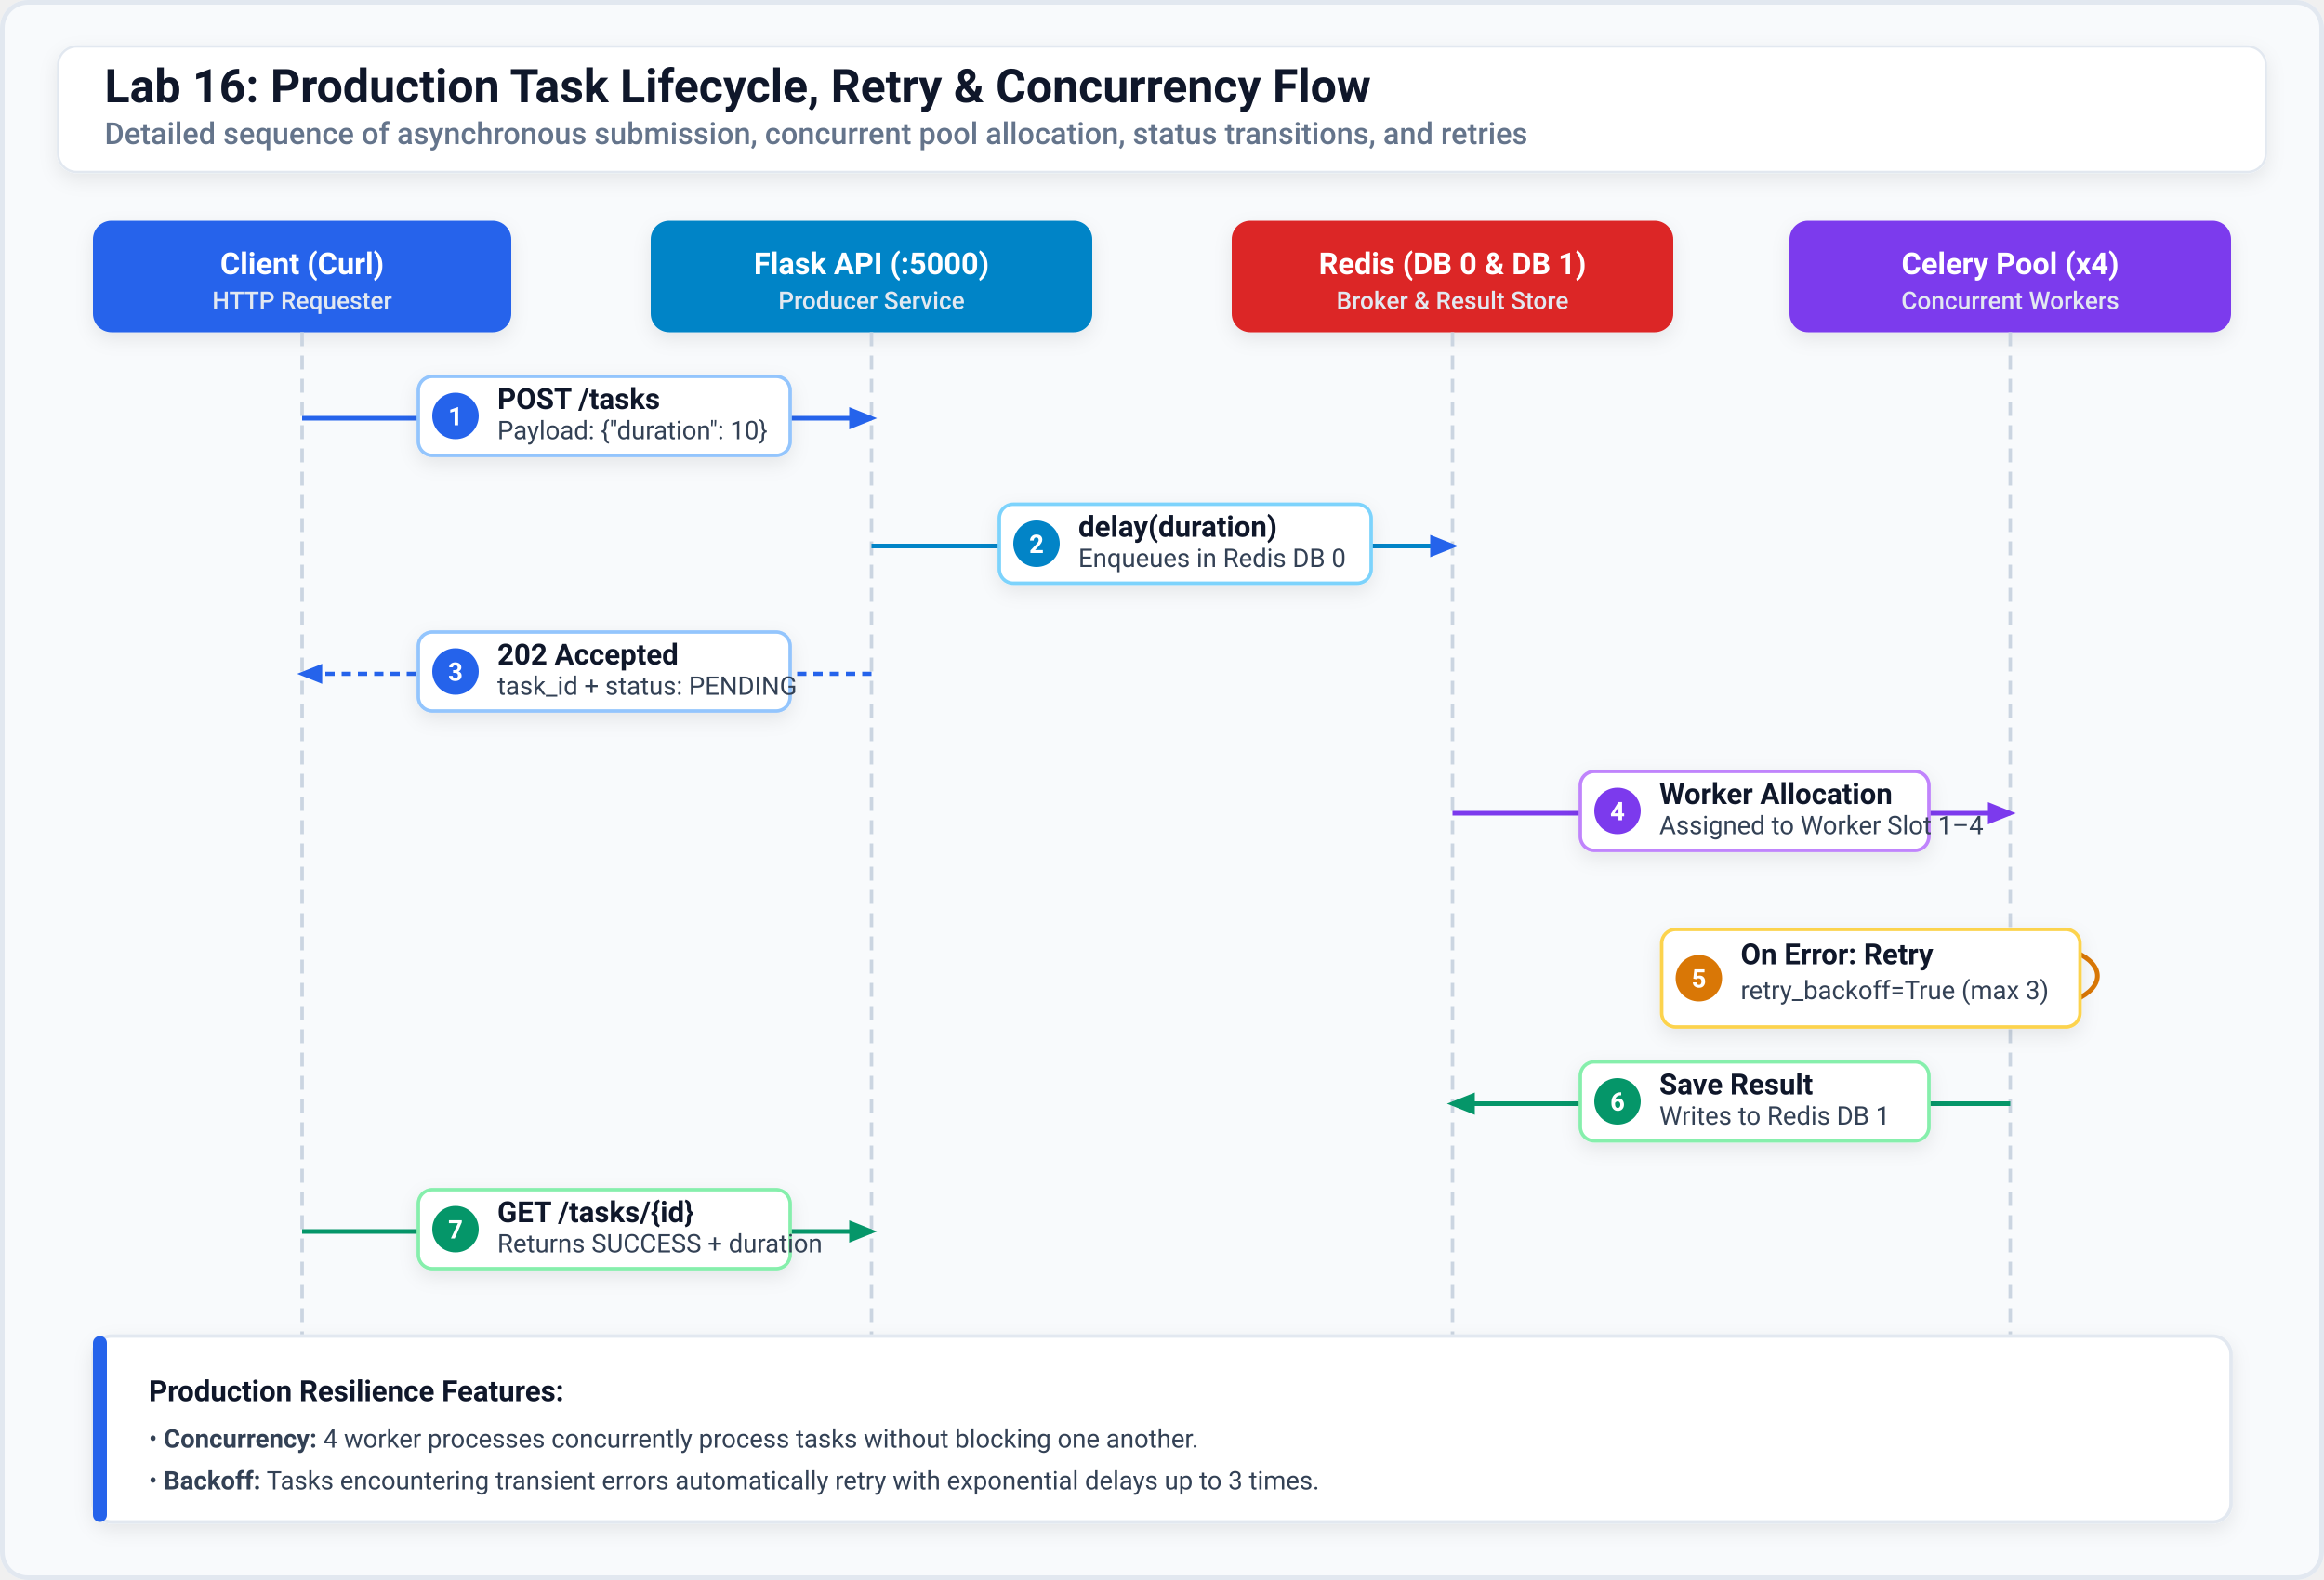
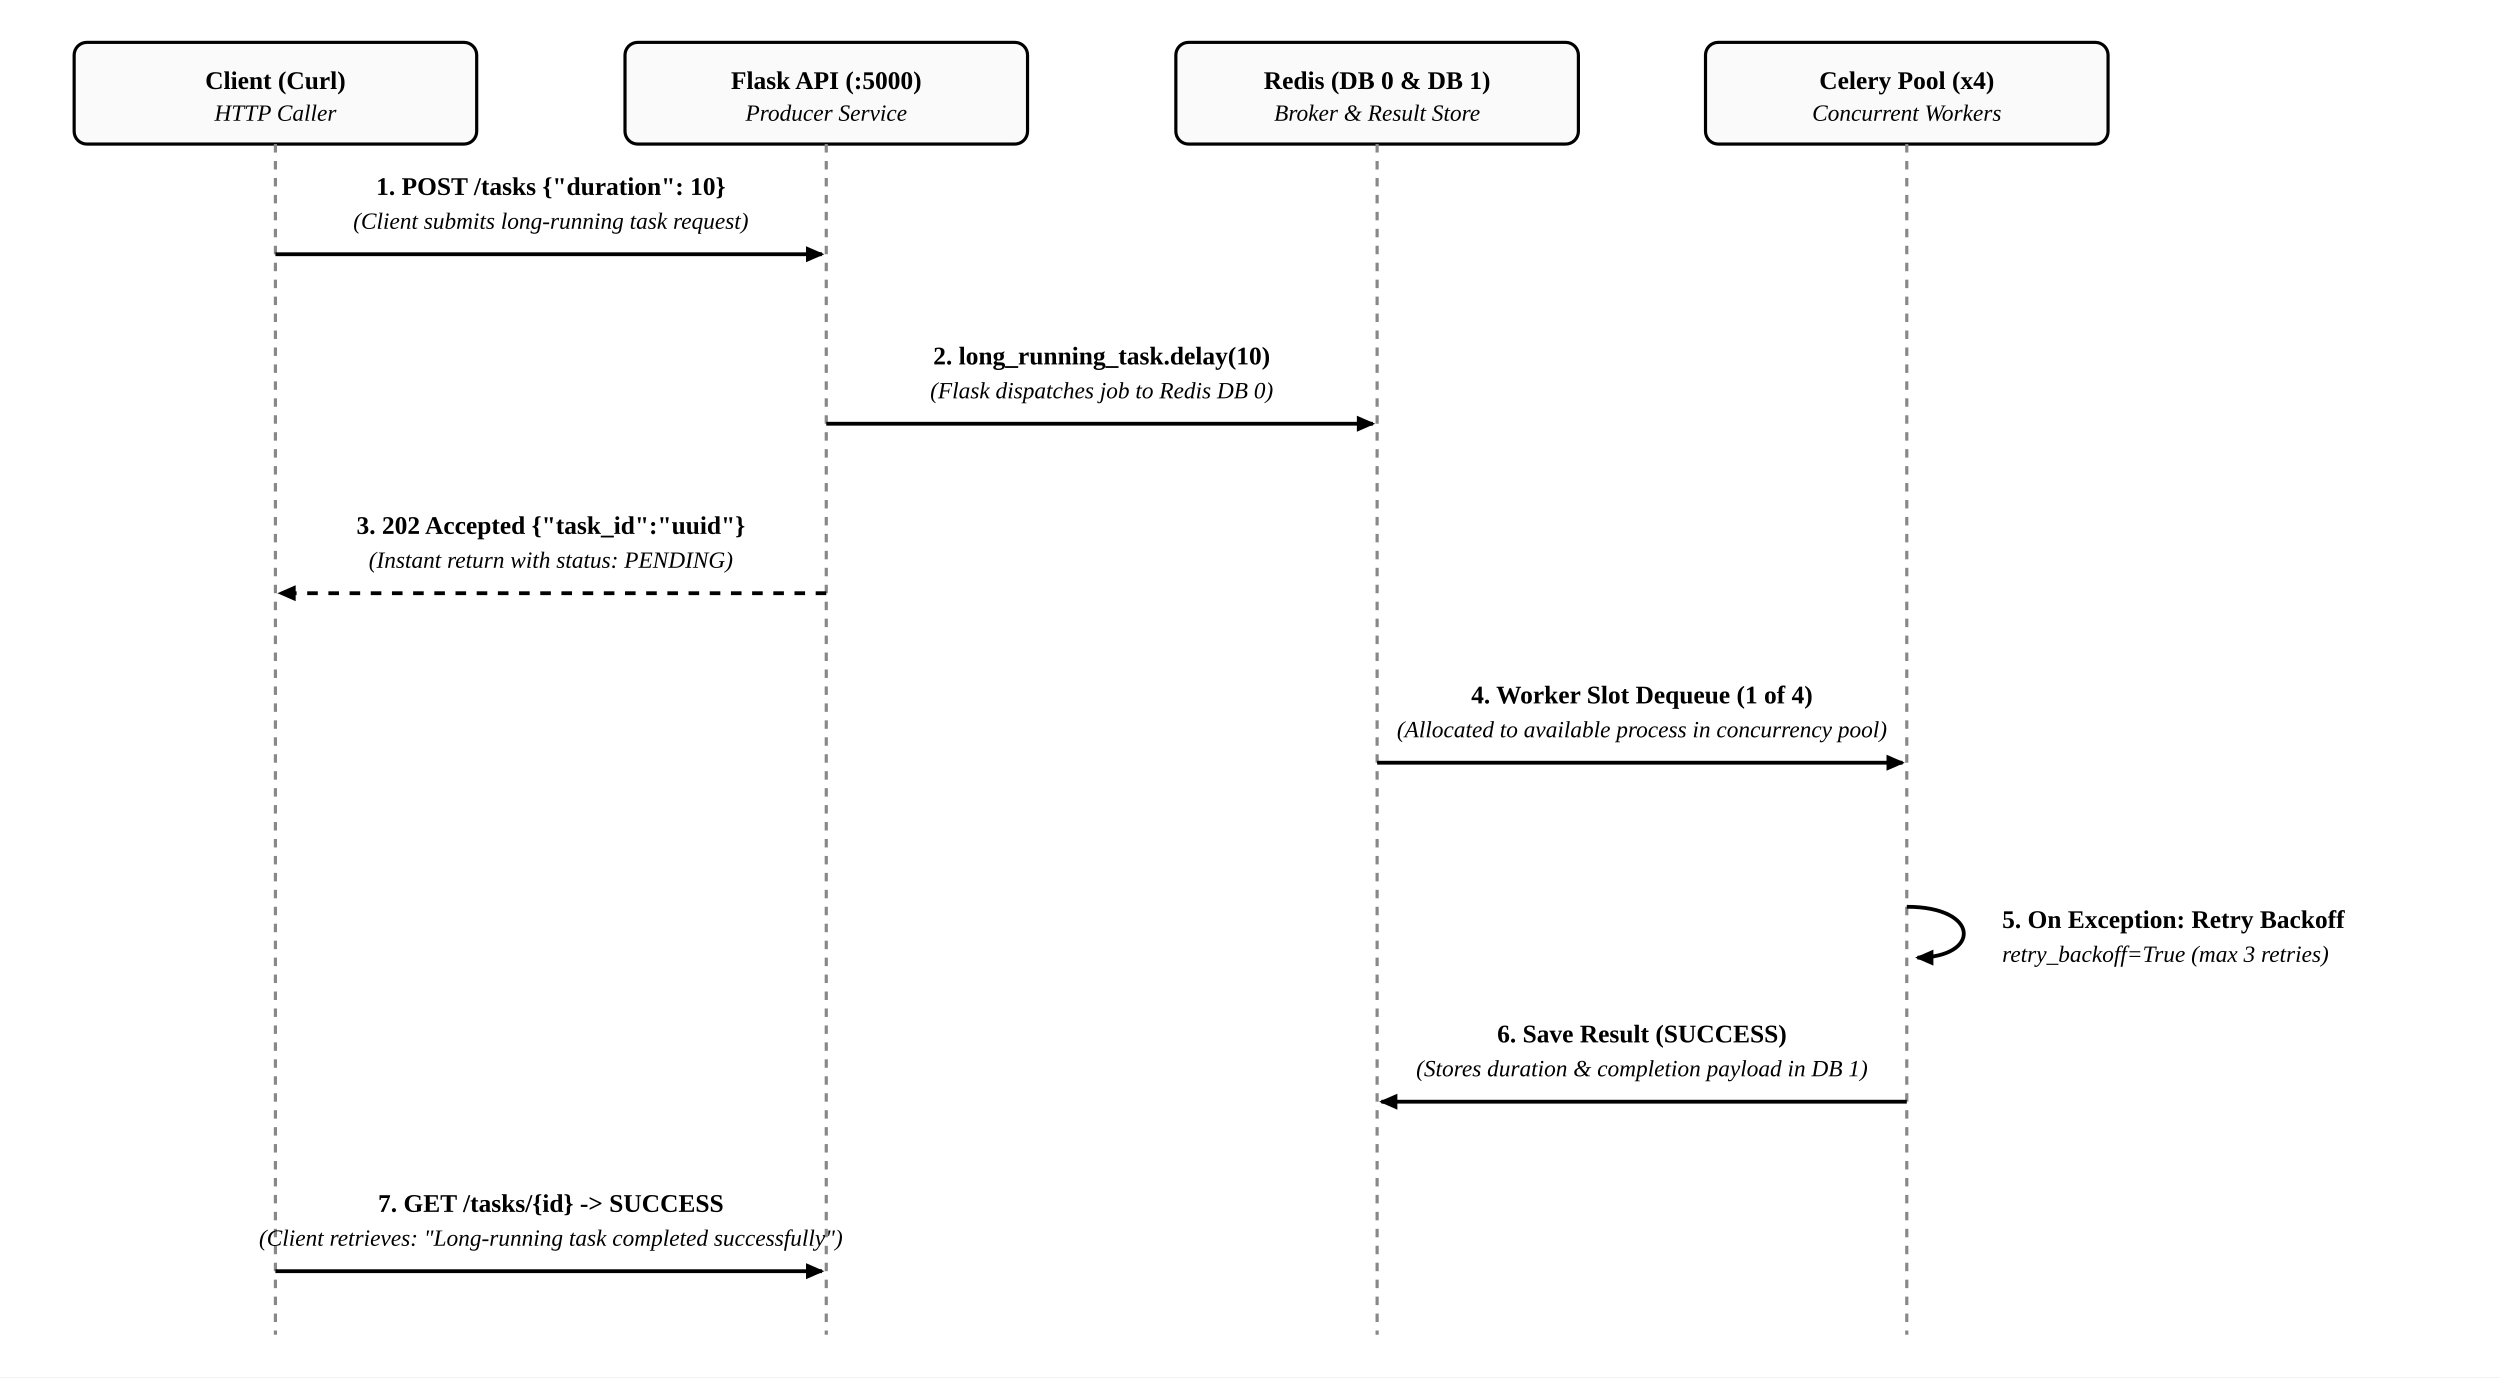
- <svg xmlns="http://www.w3.org/2000/svg" viewBox="0 0 1000 680" width="100%" height="100%">
+ <svg xmlns="http://www.w3.org/2000/svg" viewBox="0 0 1180 650" width="1180" height="650">
  <defs>
    <style>
-       .font-sans { font-family: -apple-system, BlinkMacSystemFont, "Segoe UI", Roboto, Helvetica, Arial, sans-serif; }
-       .title { font-size: 20px; font-weight: 700; fill: #0f172a; }
-       .subtitle { font-size: 13px; font-weight: 500; fill: #64748b; }
-       .actor-title { font-size: 13px; font-weight: 700; fill: #ffffff; }
-       .actor-sub { font-size: 10.5px; font-weight: 500; fill: #e2e8f0; }
-       .step-num { font-size: 11px; font-weight: 700; fill: #ffffff; }
-       .step-title { font-size: 12.5px; font-weight: 700; fill: #0f172a; }
-       .step-desc { font-size: 11px; font-weight: 400; fill: #334155; }
-       .lifeline { stroke: #cbd5e1; stroke-width: 1.5; stroke-dasharray: 6 4; }
+       text {
+         font-family: "Times New Roman", Times, "Liberation Serif", serif;
+         fill: #000000;
+       }
+       .title-text {
+         font-size: 15px;
+         font-weight: bold;
+         fill: #000000;
+       }
+       .subtitle-text {
+         font-size: 11px;
+         font-style: italic;
+         fill: #000000;
+       }
+       .section-heading {
+         font-size: 12px;
+         font-weight: bold;
+         fill: #000000;
+       }
+       .code-font {
+         font-family: "Times New Roman", Times, "Liberation Serif", serif;
+         font-size: 11px;
+         fill: #000000;
+       }
+       .body-text {
+         font-size: 11px;
+         fill: #000000;
+       }
+       .arrow-label {
+         font-size: 11px;
+         font-weight: bold;
+         fill: #000000;
+       }
+       .arrow-sub {
+         font-size: 10px;
+         font-style: italic;
+         fill: #000000;
+       }
+       .flow-step-title {
+         font-size: 12px;
+         font-weight: bold;
+         fill: #000000;
+       }
+       .flow-step-sub {
+         font-size: 11px;
+         font-style: italic;
+         fill: #000000;
+       }
    </style>
-     <filter id="shadow" x="-5%" y="-5%" width="110%" height="110%" filterUnits="userSpaceOnUse">
-       <feDropShadow dx="0" dy="3" stdDeviation="4" flood-color="#0f172a" flood-opacity="0.08" />
-     </filter>
-     <marker id="arr-blue" viewBox="0 0 10 10" refX="8" refY="5" markerWidth="6" markerHeight="6" orient="auto-start-reverse">
-       <path d="M 0 1 L 10 5 L 0 9 z" fill="#2563eb" />
-     </marker>
-     <marker id="arr-purple" viewBox="0 0 10 10" refX="8" refY="5" markerWidth="6" markerHeight="6" orient="auto-start-reverse">
-       <path d="M 0 1 L 10 5 L 0 9 z" fill="#7c3aed" />
-     </marker>
-     <marker id="arr-green" viewBox="0 0 10 10" refX="8" refY="5" markerWidth="6" markerHeight="6" orient="auto-start-reverse">
-       <path d="M 0 1 L 10 5 L 0 9 z" fill="#059669" />
-     </marker>
-     <marker id="arr-amber" viewBox="0 0 10 10" refX="8" refY="5" markerWidth="6" markerHeight="6" orient="auto-start-reverse">
-       <path d="M 0 1 L 10 5 L 0 9 z" fill="#d97706" />
+     <marker id="arr-black" viewBox="0 0 10 10" refX="7" refY="5" markerWidth="6" markerHeight="6" orient="auto-start-reverse">
+       <path d="M 0 1.5 L 8 5 L 0 8.5 z" fill="#000000" />
    </marker>
  </defs>
-   <rect width="1000" height="680" fill="#f8fafc" rx="12" />
-   <rect x="1" y="1" width="998" height="678" fill="none" stroke="#e2e8f0" stroke-width="2" rx="11" />
-   <rect x="25" y="20" width="950" height="54" rx="8" fill="#ffffff" stroke="#e2e8f0" stroke-width="1" filter="url(#shadow)" />
-   <text x="45" y="44" class="font-sans title">Lab 16: Production Task Lifecycle, Retry &amp; Concurrency Flow</text>
-   <text x="45" y="62" class="font-sans subtitle">Detailed sequence of asynchronous submission, concurrent pool allocation, status transitions, and retries</text>
-   <g transform="translate(40, 95)">
-     <rect width="180" height="48" rx="8" fill="#2563eb" filter="url(#shadow)" />
-     <text x="90" y="23" text-anchor="middle" class="font-sans actor-title">Client (Curl)</text>
-     <text x="90" y="38" text-anchor="middle" class="font-sans actor-sub">HTTP Requester</text>
-     <line x1="90" y1="48" x2="90" y2="550" class="lifeline" />
-   </g>
-   <g transform="translate(280, 95)">
-     <rect width="190" height="48" rx="8" fill="#0284c7" filter="url(#shadow)" />
-     <text x="95" y="23" text-anchor="middle" class="font-sans actor-title">Flask API (:5000)</text>
-     <text x="95" y="38" text-anchor="middle" class="font-sans actor-sub">Producer Service</text>
-     <line x1="95" y1="48" x2="95" y2="550" class="lifeline" />
-   </g>
-   <g transform="translate(530, 95)">
-     <rect width="190" height="48" rx="8" fill="#dc2626" filter="url(#shadow)" />
-     <text x="95" y="23" text-anchor="middle" class="font-sans actor-title">Redis (DB 0 &amp; DB 1)</text>
-     <text x="95" y="38" text-anchor="middle" class="font-sans actor-sub">Broker &amp; Result Store</text>
-     <line x1="95" y1="48" x2="95" y2="550" class="lifeline" />
-   </g>
-   <g transform="translate(770, 95)">
-     <rect width="190" height="48" rx="8" fill="#7c3aed" filter="url(#shadow)" />
-     <text x="95" y="23" text-anchor="middle" class="font-sans actor-title">Celery Pool (x4)</text>
-     <text x="95" y="38" text-anchor="middle" class="font-sans actor-sub">Concurrent Workers</text>
-     <line x1="95" y1="48" x2="95" y2="550" class="lifeline" />
-   </g>
-   <g transform="translate(0, 160)">
-     <line x1="130" y1="20" x2="375" y2="20" stroke="#2563eb" stroke-width="2" marker-end="url(#arr-blue)" />
-     <rect x="180" y="2" width="160" height="34" rx="6" fill="#ffffff" stroke="#93c5fd" stroke-width="1.5" filter="url(#shadow)" />
-     <circle cx="196" cy="19" r="10" fill="#2563eb" />
-     <text x="196" y="23" text-anchor="middle" class="font-sans step-num">1</text>
-     <text x="214" y="16" class="font-sans step-title" fill="#1e40af">POST /tasks</text>
-     <text x="214" y="29" class="font-sans step-desc">Payload: {"duration": 10}</text>
-   </g>
-   <g transform="translate(0, 215)">
-     <line x1="375" y1="20" x2="625" y2="20" stroke="#0284c7" stroke-width="2" marker-end="url(#arr-blue)" />
-     <rect x="430" y="2" width="160" height="34" rx="6" fill="#ffffff" stroke="#7dd3fc" stroke-width="1.5" filter="url(#shadow)" />
-     <circle cx="446" cy="19" r="10" fill="#0284c7" />
-     <text x="446" y="23" text-anchor="middle" class="font-sans step-num">2</text>
-     <text x="464" y="16" class="font-sans step-title" fill="#0369a1">delay(duration)</text>
-     <text x="464" y="29" class="font-sans step-desc">Enqueues in Redis DB 0</text>
-   </g>
-   <g transform="translate(0, 270)">
-     <line x1="375" y1="20" x2="130" y2="20" stroke="#2563eb" stroke-width="1.8" stroke-dasharray="4 3" marker-end="url(#arr-blue)" />
-     <rect x="180" y="2" width="160" height="34" rx="6" fill="#ffffff" stroke="#93c5fd" stroke-width="1.5" filter="url(#shadow)" />
-     <circle cx="196" cy="19" r="10" fill="#2563eb" />
-     <text x="196" y="23" text-anchor="middle" class="font-sans step-num">3</text>
-     <text x="214" y="16" class="font-sans step-title" fill="#1e40af">202 Accepted</text>
-     <text x="214" y="29" class="font-sans step-desc">task_id + status: PENDING</text>
-   </g>
-   <g transform="translate(0, 330)">
-     <line x1="625" y1="20" x2="865" y2="20" stroke="#7c3aed" stroke-width="2" marker-end="url(#arr-purple)" />
-     <rect x="680" y="2" width="150" height="34" rx="6" fill="#ffffff" stroke="#c084fc" stroke-width="1.5" filter="url(#shadow)" />
-     <circle cx="696" cy="19" r="10" fill="#7c3aed" />
-     <text x="696" y="23" text-anchor="middle" class="font-sans step-num">4</text>
-     <text x="714" y="16" class="font-sans step-title" fill="#581c87">Worker Allocation</text>
-     <text x="714" y="29" class="font-sans step-desc">Assigned to Worker Slot 1–4</text>
-   </g>
-   <g transform="translate(0, 390)">
-     <path d="M 865 15 C 915 15, 915 45, 865 45" fill="none" stroke="#d97706" stroke-width="2" marker-end="url(#arr-amber)" />
-     <rect x="715" y="10" width="180" height="42" rx="6" fill="#ffffff" stroke="#fcd34d" stroke-width="1.5" filter="url(#shadow)" />
-     <circle cx="731" cy="31" r="10" fill="#d97706" />
-     <text x="731" y="35" text-anchor="middle" class="font-sans step-num">5</text>
-     <text x="749" y="25" class="font-sans step-title" fill="#92400e">On Error: Retry</text>
-     <text x="749" y="40" class="font-sans step-desc">retry_backoff=True (max 3)</text>
-   </g>
-   <g transform="translate(0, 455)">
-     <line x1="865" y1="20" x2="625" y2="20" stroke="#059669" stroke-width="2" marker-end="url(#arr-green)" />
-     <rect x="680" y="2" width="150" height="34" rx="6" fill="#ffffff" stroke="#86efac" stroke-width="1.5" filter="url(#shadow)" />
-     <circle cx="696" cy="19" r="10" fill="#059669" />
-     <text x="696" y="23" text-anchor="middle" class="font-sans step-num">6</text>
-     <text x="714" y="16" class="font-sans step-title" fill="#065f46">Save Result</text>
-     <text x="714" y="29" class="font-sans step-desc">Writes to Redis DB 1</text>
-   </g>
-   <g transform="translate(0, 510)">
-     <line x1="130" y1="20" x2="375" y2="20" stroke="#059669" stroke-width="2" marker-end="url(#arr-green)" />
-     <rect x="180" y="2" width="160" height="34" rx="6" fill="#ffffff" stroke="#86efac" stroke-width="1.5" filter="url(#shadow)" />
-     <circle cx="196" cy="19" r="10" fill="#059669" />
-     <text x="196" y="23" text-anchor="middle" class="font-sans step-num">7</text>
-     <text x="214" y="16" class="font-sans step-title" fill="#065f46">GET /tasks/{id}</text>
-     <text x="214" y="29" class="font-sans step-desc">Returns SUCCESS + duration</text>
-   </g>
-   <g transform="translate(40, 575)">
-     <rect width="920" height="80" rx="8" fill="#ffffff" stroke="#e2e8f0" stroke-width="1.5" filter="url(#shadow)" />
-     <rect width="6" height="80" rx="3" fill="#2563eb" />
-     <text x="24" y="28" class="font-sans step-title">Production Resilience Features:</text>
-     <text x="24" y="48" class="font-sans step-desc">• <tspan font-weight="600">Concurrency:</tspan> 4 worker processes concurrently process tasks without blocking one another.</text>
-     <text x="24" y="66" class="font-sans step-desc">• <tspan font-weight="600">Backoff:</tspan> Tasks encountering transient errors automatically retry with exponential delays up to 3 times.</text>
-   </g>
+   <rect width="100%" height="100%" fill="#ffffff" />
+   <rect x="35" y="20" width="190" height="48" rx="6" fill="#fafafa" stroke="#000000" stroke-width="1.5" />
+   <text x="130" y="42" text-anchor="middle" class="section-heading">Client (Curl)</text>
+   <text x="130" y="57" text-anchor="middle" class="subtitle-text">HTTP Caller</text>
+   <line x1="130" y1="68" x2="130" y2="630" stroke="#888888" stroke-width="1.5" stroke-dasharray="4,4" />
+   <rect x="295" y="20" width="190" height="48" rx="6" fill="#fafafa" stroke="#000000" stroke-width="1.5" />
+   <text x="390" y="42" text-anchor="middle" class="section-heading">Flask API (:5000)</text>
+   <text x="390" y="57" text-anchor="middle" class="subtitle-text">Producer Service</text>
+   <line x1="390" y1="68" x2="390" y2="630" stroke="#888888" stroke-width="1.5" stroke-dasharray="4,4" />
+   <rect x="555" y="20" width="190" height="48" rx="6" fill="#fafafa" stroke="#000000" stroke-width="1.5" />
+   <text x="650" y="42" text-anchor="middle" class="section-heading">Redis (DB 0 &amp; DB 1)</text>
+   <text x="650" y="57" text-anchor="middle" class="subtitle-text">Broker &amp; Result Store</text>
+   <line x1="650" y1="68" x2="650" y2="630" stroke="#888888" stroke-width="1.5" stroke-dasharray="4,4" />
+   <rect x="805" y="20" width="190" height="48" rx="6" fill="#fafafa" stroke="#000000" stroke-width="1.5" />
+   <text x="900" y="42" text-anchor="middle" class="section-heading">Celery Pool (x4)</text>
+   <text x="900" y="57" text-anchor="middle" class="subtitle-text">Concurrent Workers</text>
+   <line x1="900" y1="68" x2="900" y2="630" stroke="#888888" stroke-width="1.5" stroke-dasharray="4,4" />
+   <line x1="130" y1="120" x2="388" y2="120" stroke="#000000" stroke-width="1.8" marker-end="url(#arr-black)" />
+   <text x="260" y="92" text-anchor="middle" class="flow-step-title">1. POST /tasks {"duration": 10}</text>
+   <text x="260" y="108" text-anchor="middle" class="flow-step-sub">(Client submits long-running task request)</text>
+   <line x1="390" y1="200" x2="648" y2="200" stroke="#000000" stroke-width="1.8" marker-end="url(#arr-black)" />
+   <text x="520" y="172" text-anchor="middle" class="flow-step-title">2. long_running_task.delay(10)</text>
+   <text x="520" y="188" text-anchor="middle" class="flow-step-sub">(Flask dispatches job to Redis DB 0)</text>
+   <line x1="390" y1="280" x2="132" y2="280" stroke="#000000" stroke-width="1.8" stroke-dasharray="5,5" marker-end="url(#arr-black)" />
+   <text x="260" y="252" text-anchor="middle" class="flow-step-title">3. 202 Accepted {"task_id":"uuid"}</text>
+   <text x="260" y="268" text-anchor="middle" class="flow-step-sub">(Instant return with status: PENDING)</text>
+   <line x1="650" y1="360" x2="898" y2="360" stroke="#000000" stroke-width="1.8" marker-end="url(#arr-black)" />
+   <text x="775" y="332" text-anchor="middle" class="flow-step-title">4. Worker Slot Dequeue (1 of 4)</text>
+   <text x="775" y="348" text-anchor="middle" class="flow-step-sub">(Allocated to available process in concurrency pool)</text>
+   <path d="M 900 428 C 935 428, 935 452, 905 452" fill="none" stroke="#000000" stroke-width="1.8" marker-end="url(#arr-black)" />
+   <text x="945" y="438" text-anchor="start" class="flow-step-title">5. On Exception: Retry Backoff</text>
+   <text x="945" y="454" text-anchor="start" class="flow-step-sub">retry_backoff=True (max 3 retries)</text>
+   <line x1="900" y1="520" x2="652" y2="520" stroke="#000000" stroke-width="1.8" marker-end="url(#arr-black)" />
+   <text x="775" y="492" text-anchor="middle" class="flow-step-title">6. Save Result (SUCCESS)</text>
+   <text x="775" y="508" text-anchor="middle" class="flow-step-sub">(Stores duration &amp; completion payload in DB 1)</text>
+   <line x1="130" y1="600" x2="388" y2="600" stroke="#000000" stroke-width="1.8" marker-end="url(#arr-black)" />
+   <text x="260" y="572" text-anchor="middle" class="flow-step-title">7. GET /tasks/{id} -&gt; SUCCESS</text>
+   <text x="260" y="588" text-anchor="middle" class="flow-step-sub">(Client retrieves: "Long-running task completed successfully")</text>
</svg>
